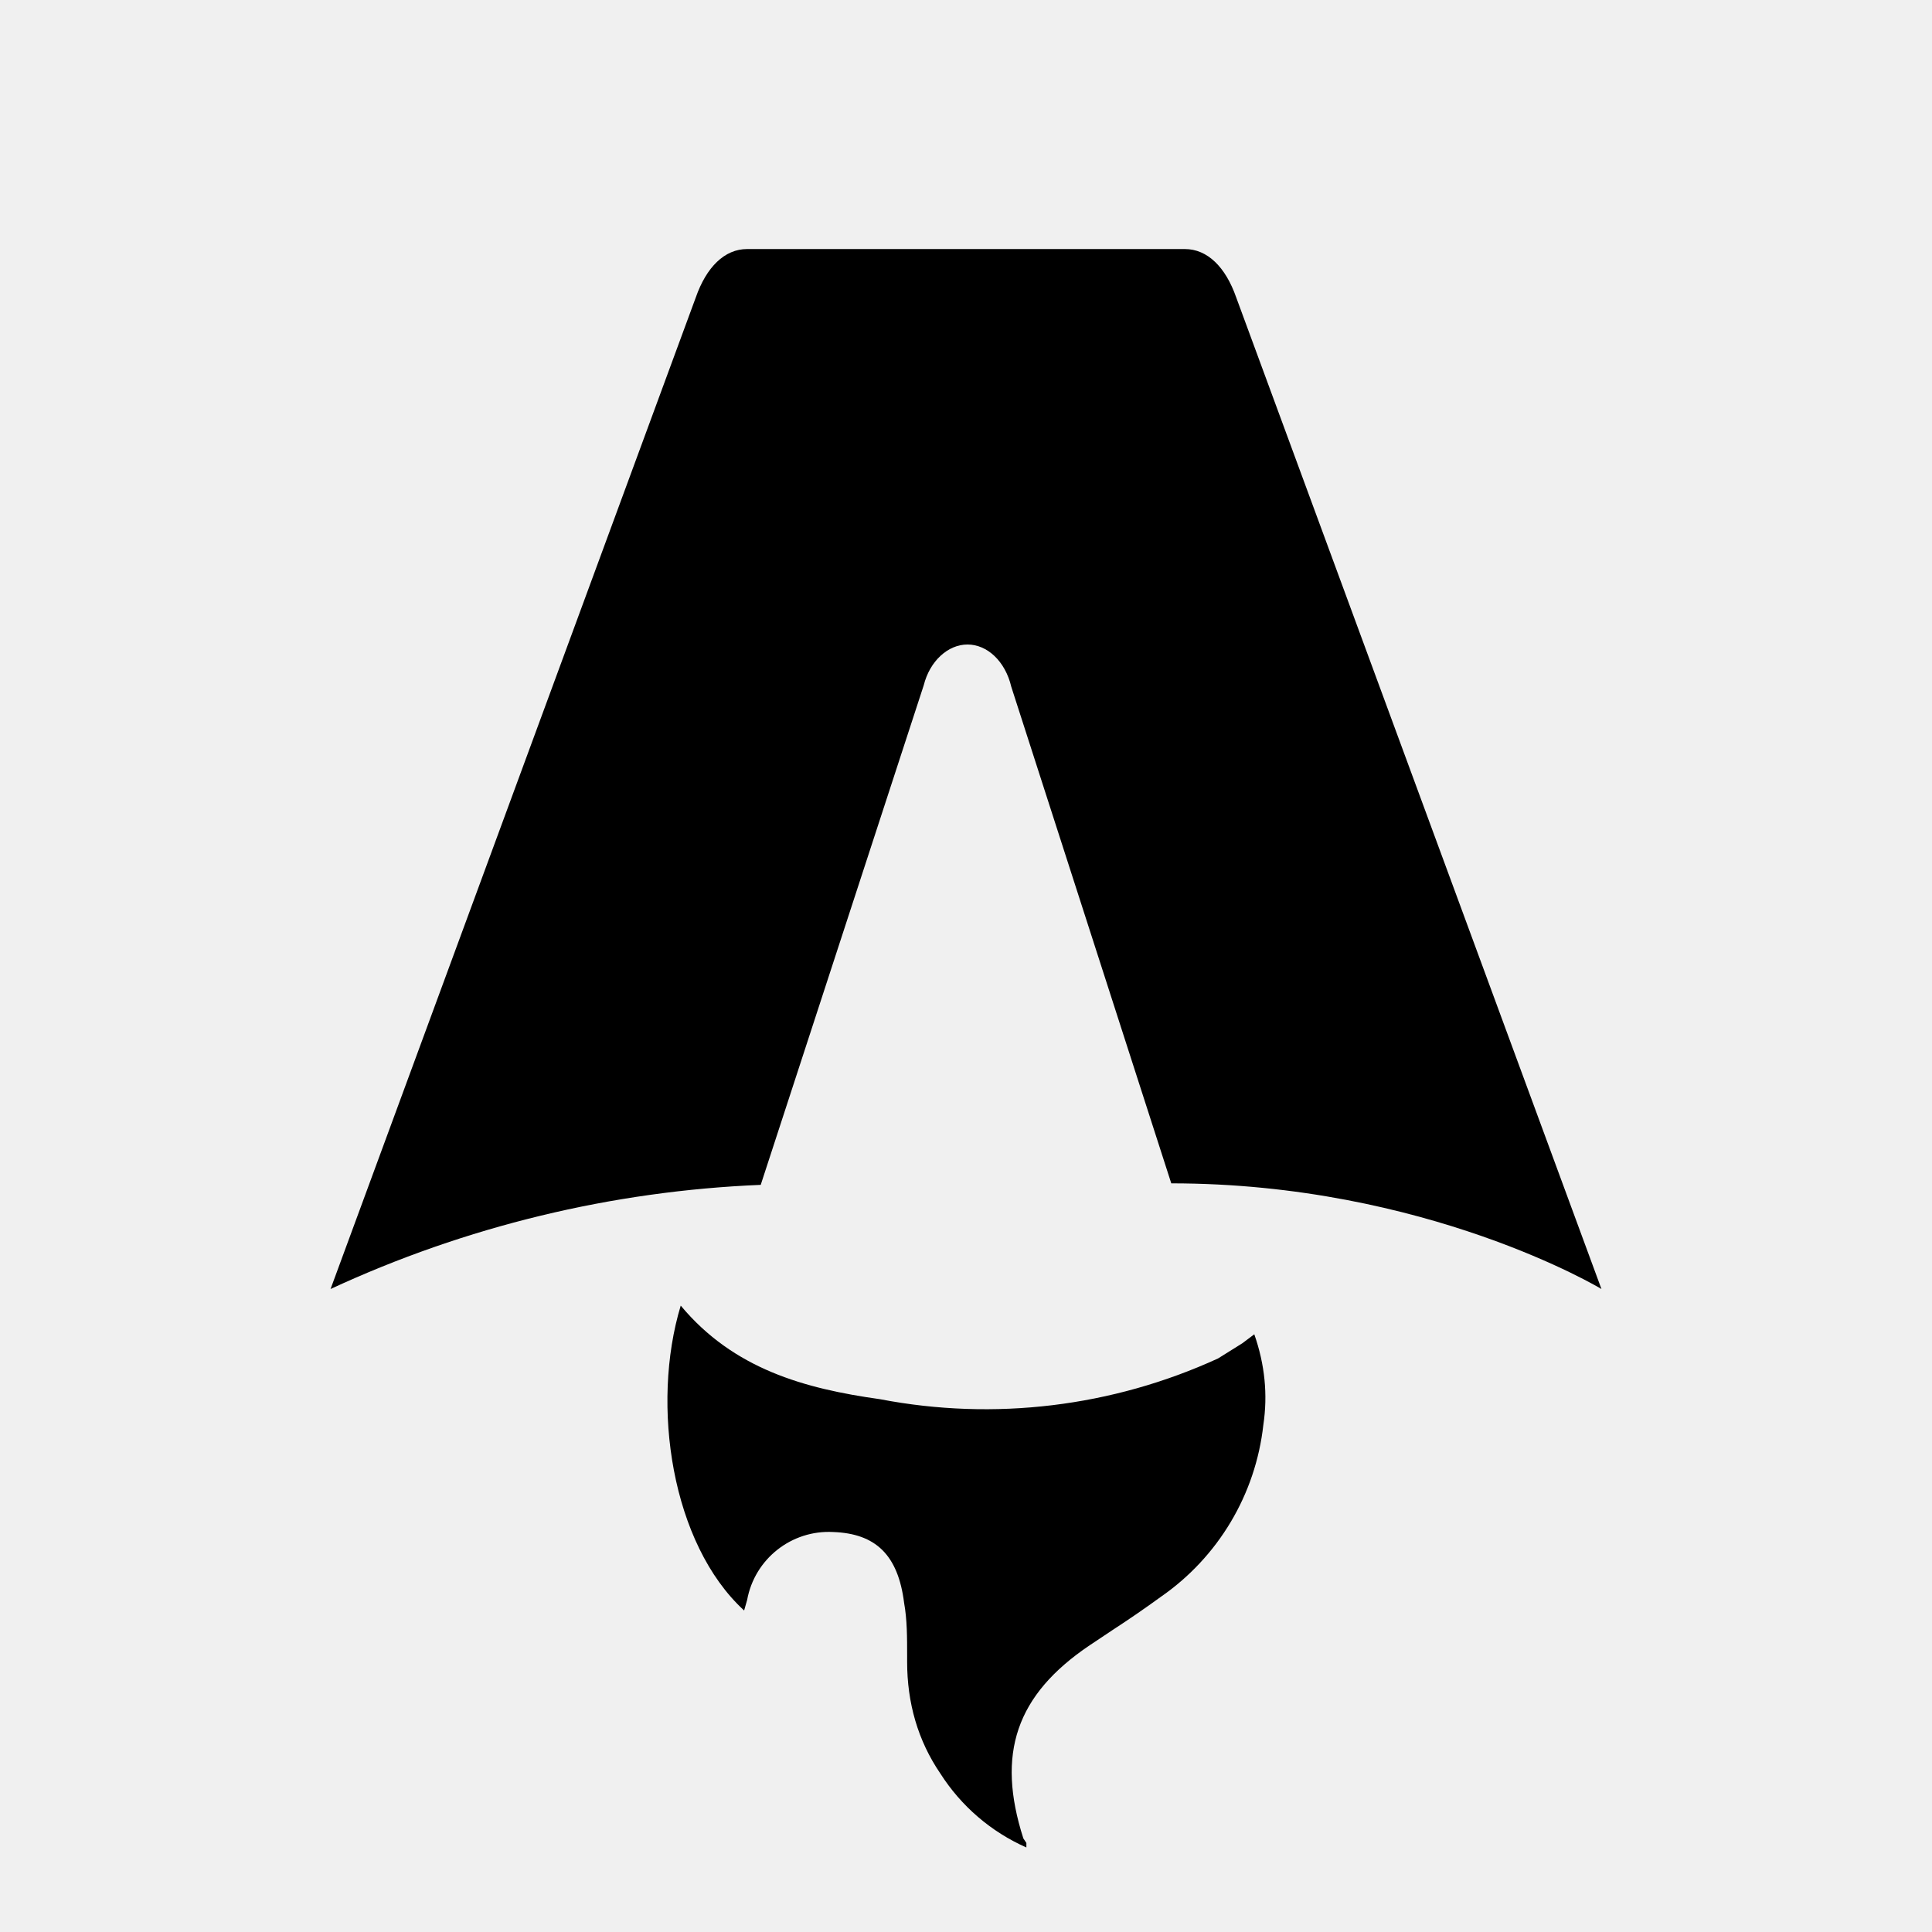
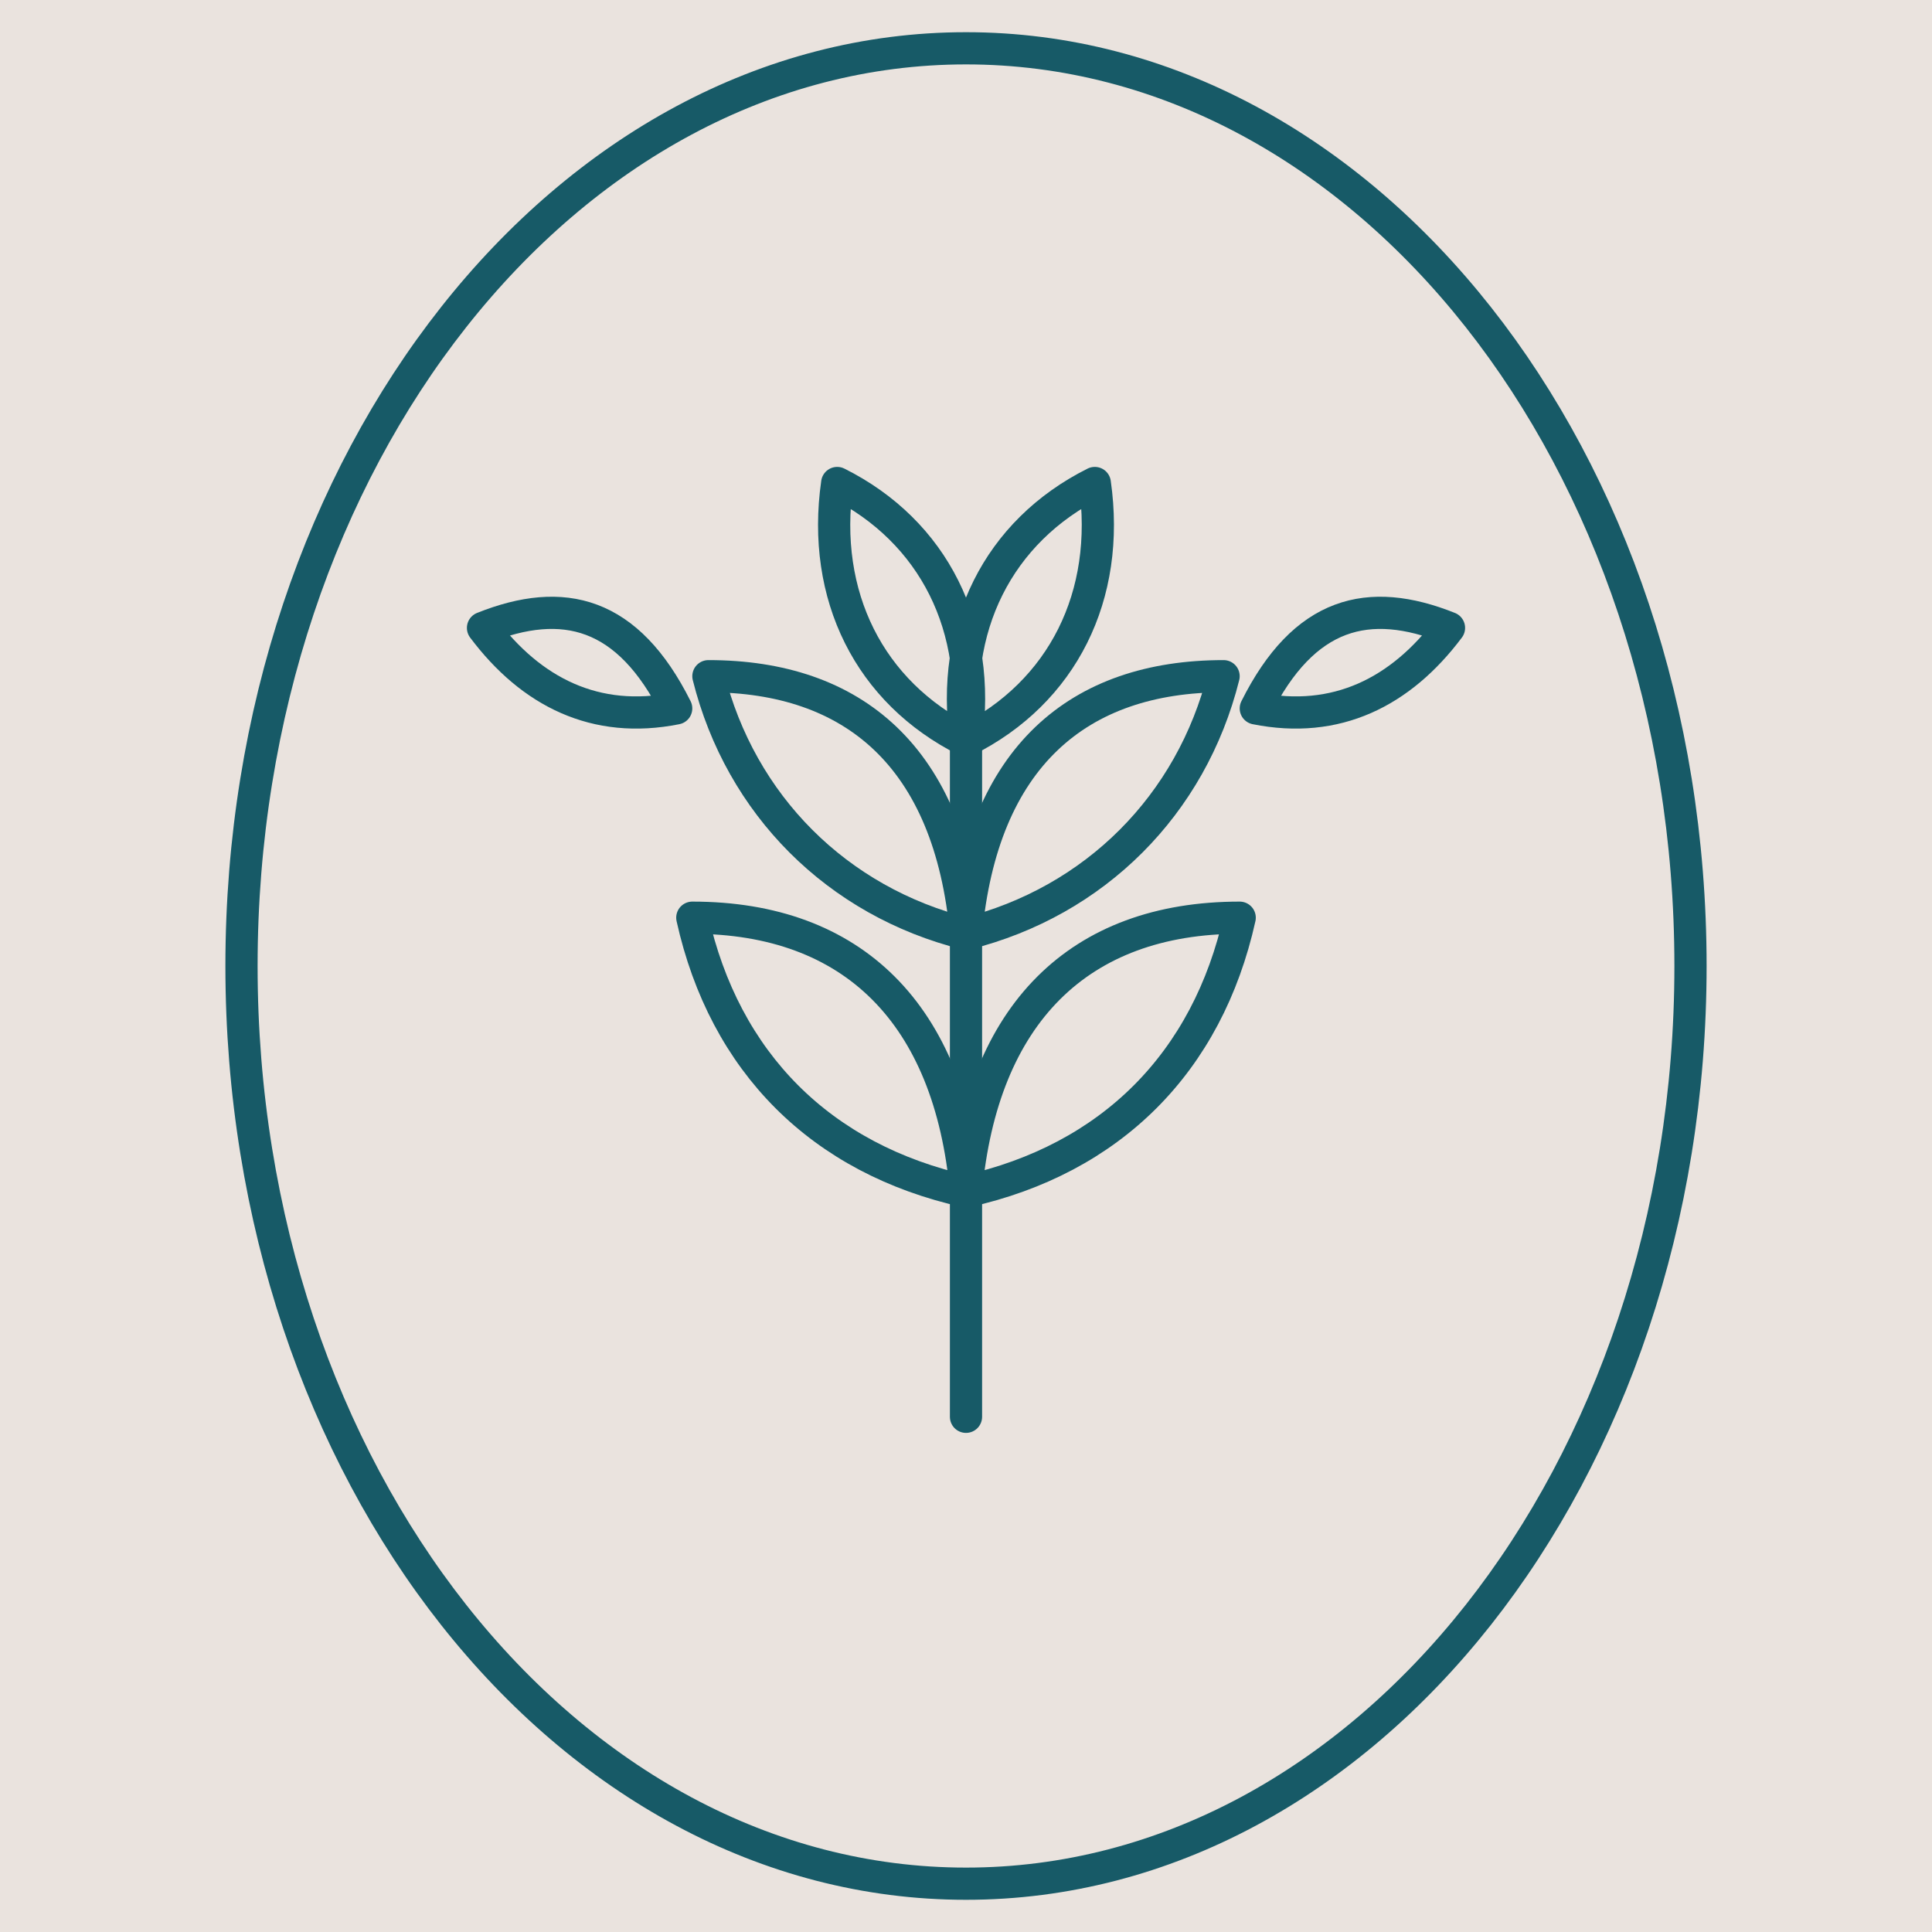
- <svg xmlns="http://www.w3.org/2000/svg" fill="none" viewBox="0 0 128 128">
-   <path d="M50.4 78.5a75.1 75.1 0 0 0-28.5 6.9l24.2-65.7c.7-2 1.9-3.2 3.4-3.2h29c1.5 0 2.7 1.2 3.4 3.2l24.2 65.7s-11.6-7-28.5-7L67 45.5c-.4-1.7-1.6-2.8-2.9-2.8-1.3 0-2.5 1.1-2.9 2.7L50.4 78.5Zm-1.1 28.2Zm-4.2-20.2c-2 6.6-.6 15.8 4.2 20.2a17.5 17.5 0 0 1 .2-.7 5.5 5.5 0 0 1 5.7-4.5c2.8.1 4.3 1.5 4.7 4.7.2 1.1.2 2.3.2 3.5v.4c0 2.7.7 5.2 2.2 7.4a13 13 0 0 0 5.7 4.9v-.3l-.2-.3c-1.8-5.6-.5-9.5 4.4-12.8l1.5-1a73 73 0 0 0 3.2-2.2 16 16 0 0 0 6.8-11.4c.3-2 .1-4-.6-6l-.8.6-1.6 1a37 37 0 0 1-22.4 2.7c-5-.7-9.7-2-13.2-6.2Z" />
-   <style>
-         path { fill: #000; }
-         @media (prefers-color-scheme: dark) {
-             path { fill: #FFF; }
-         }
-     </style>
+ <svg xmlns="http://www.w3.org/2000/svg" viewBox="0 0 120 120" fill="none">
+   <rect width="120" height="120" fill="#EAE3DE" />
+   <g transform="translate(12 0)" stroke="#175A67" stroke-width="2" stroke-linecap="round" stroke-linejoin="round">
+     <ellipse cx="48" cy="60" rx="45" ry="57" />
+     <path d="M48 88V46" />
+     <path d="M48 58c-8-2-14-8-16-16 9 0 15 5 16 16Zm0 0c8-2 14-8 16-16-9 0-15 5-16 16Z" />
+     <path d="M48 74c-9-2-15-8-17-17 10 0 16 6 17 17Zm0 0c9-2 15-8 17-17-10 0-16 6-17 17Z" />
+     <path d="M48 46c-6-3-9-9-8-16 6 3 9 9 8 16Zm0 0c6-3 9-9 8-16-6 3-9 9-8 16Z" />
+     <path d="M30 44c-5 1-9-1-12-5 5-2 9-1 12 5Zm36 0c5 1 9-1 12-5-5-2-9-1-12 5Z" />
+   </g>
</svg>
